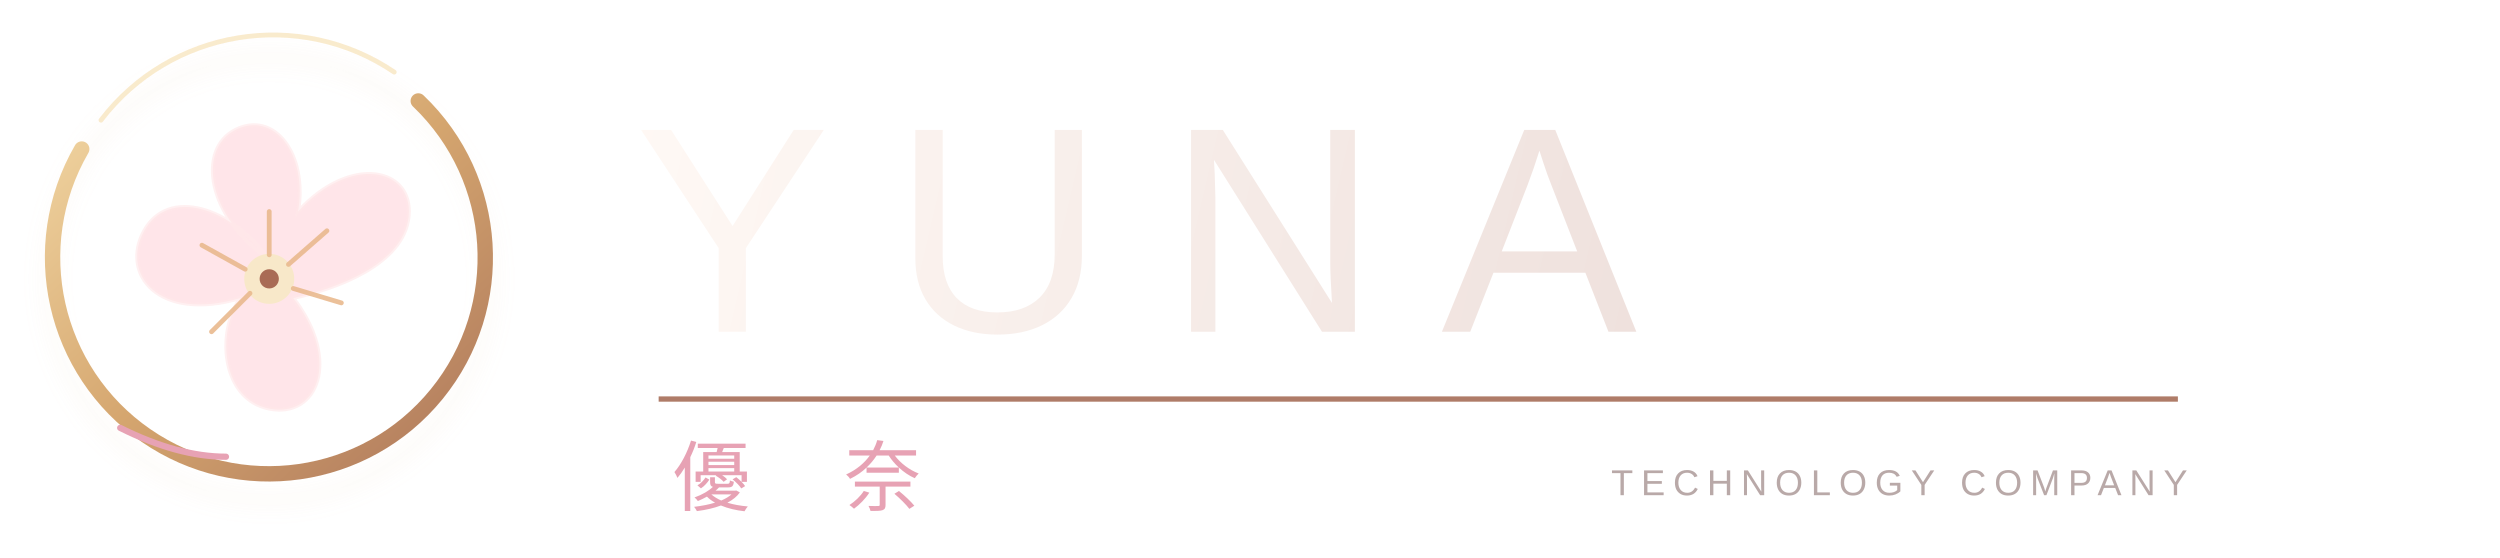
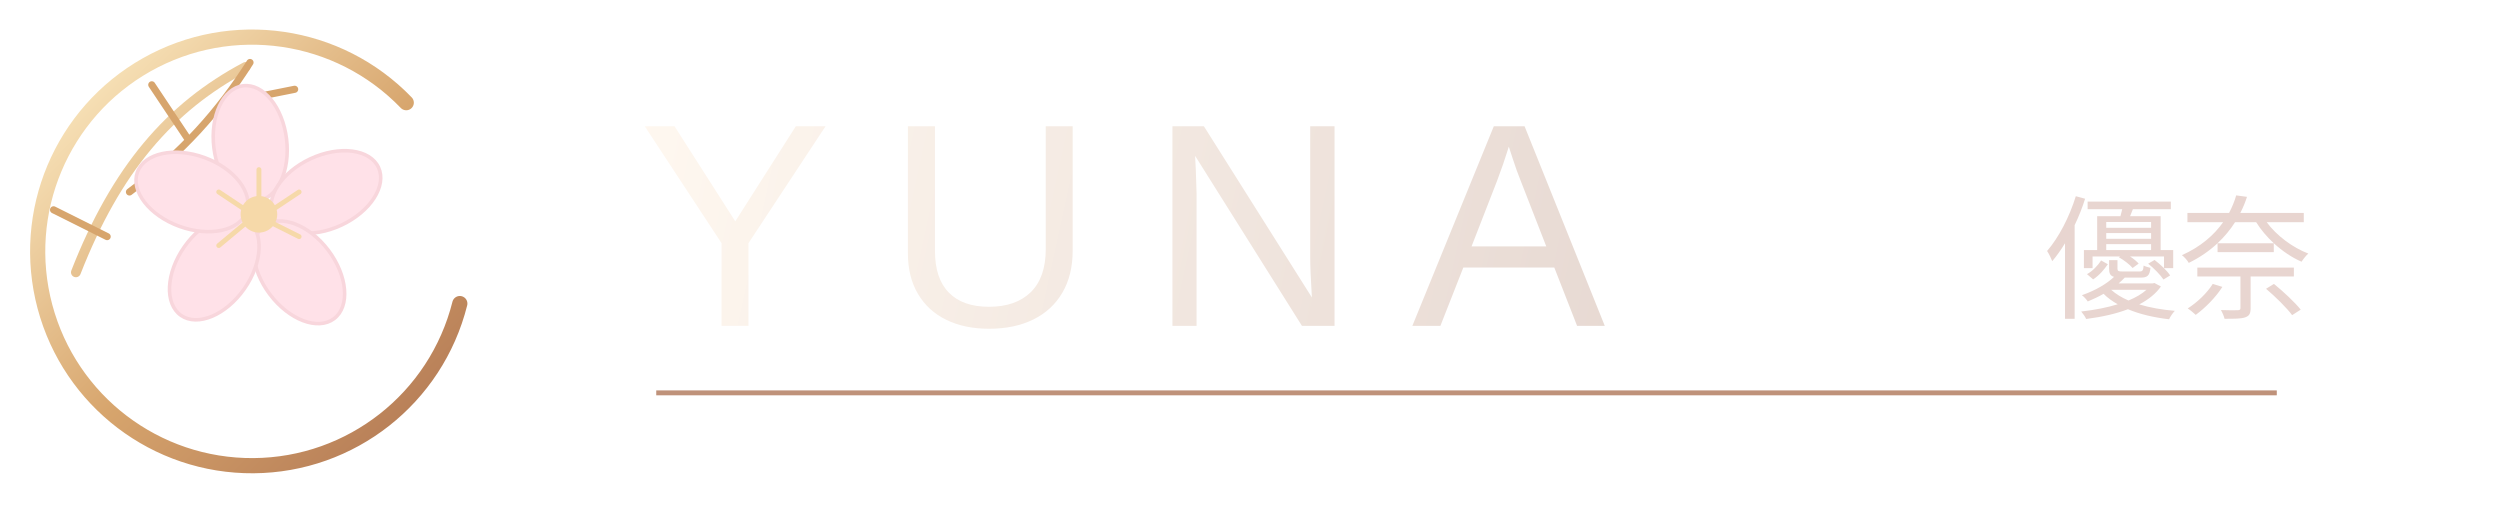
- <svg xmlns="http://www.w3.org/2000/svg" viewBox="0 0 520 116" role="img" aria-labelledby="title desc">
+ <svg xmlns="http://www.w3.org/2000/svg" viewBox="0 0 560 116" role="img" aria-labelledby="title desc">
  <defs>
-     <linearGradient id="ring" x1="7" y1="8" x2="99" y2="106" gradientUnits="userSpaceOnUse">
-       <stop stop-color="#F5DCA9" />
-       <stop offset=".48" stop-color="#D5A66F" />
-       <stop offset="1" stop-color="#A66E58" />
+     <linearGradient id="gold" x1="12" y1="8" x2="112" y2="108" gradientUnits="userSpaceOnUse">
+       <stop stop-color="#FFF0C9" />
+       <stop offset=".48" stop-color="#D7A56D" />
+       <stop offset="1" stop-color="#A96D4E" />
    </linearGradient>
-     <linearGradient id="petal" x1="27" y1="20" x2="78" y2="85" gradientUnits="userSpaceOnUse">
-       <stop stop-color="#FFE5E9" />
-       <stop offset=".48" stop-color="#EBA2B5" />
-       <stop offset="1" stop-color="#B84F70" />
+     <linearGradient id="pink" x1="25" y1="15" x2="91" y2="91" gradientUnits="userSpaceOnUse">
+       <stop stop-color="#FFE1E8" />
+       <stop offset=".55" stop-color="#E995AD" />
+       <stop offset="1" stop-color="#B94E70" />
    </linearGradient>
-     <linearGradient id="word" x1="132" y1="15" x2="455" y2="90" gradientUnits="userSpaceOnUse">
-       <stop stop-color="#FFF9F5" />
-       <stop offset="1" stop-color="#E6D4D0" />
+     <linearGradient id="ivory" x1="143" y1="20" x2="465" y2="90" gradientUnits="userSpaceOnUse">
+       <stop stop-color="#FFF8F0" />
+       <stop offset="1" stop-color="#DCCBC5" />
    </linearGradient>
-     <filter id="soft" x="-30%" y="-30%" width="160%" height="160%">
-       <feGaussianBlur stdDeviation="2.2" />
-     </filter>
  </defs>
-   <g transform="translate(4 4)">
-     <circle cx="52" cy="54" r="46" fill="none" stroke="#D9A878" stroke-width="1.2" opacity=".14" filter="url(#soft)" />
-     <path d="M83 17A45 45 0 1 1 13 27" fill="none" stroke="url(#ring)" stroke-width="3.2" stroke-linecap="round" />
-     <path d="M17 21A45 45 0 0 1 78 11" fill="none" stroke="#F7E2B8" stroke-width="1" opacity=".7" stroke-linecap="round" />
-     <g transform="translate(52 54)">
-       <path d="M0-4C-13-13-15-27-7-31C1-35 8-26 6-14C17-26 30-23 29-13C28-3 14 2 5 4C15 17 10 29 0 27C-10 25-11 11-6 4C-23 9-31-1-26-10C-21-19-8-15 0-4Z" fill="url(#petal)" />
-       <path d="M0-4C-13-13-15-27-7-31C1-35 8-26 6-14C17-26 30-23 29-13C28-3 14 2 5 4C15 17 10 29 0 27C-10 25-11 11-6 4C-23 9-31-1-26-10C-21-19-8-15 0-4Z" fill="none" stroke="#FFE8E9" stroke-width=".8" opacity=".65" />
-       <circle r="5.2" fill="#F8E8C9" />
-       <circle r="2" fill="#A96B55" />
-       <g stroke="#E9B98E" stroke-width="1" stroke-linecap="round" opacity=".9">
-         <path d="M0-5v-9M4-3l8-7M5 2l10 3M-4 3l-8 8M-5-2l-9-5" />
-       </g>
+   <path d="M91 23A48 48 0 1 0 103 68" fill="none" stroke="url(#gold)" stroke-width="3.4" stroke-linecap="round" />
+   <path d="M17 61C26 38 38 24 55 15" fill="none" stroke="url(#gold)" stroke-width="2.2" stroke-linecap="round" />
+   <path d="M29 43C41 34 49 25 56 14M42 31L34 19M51 23L66 20M24 53L12 47" fill="none" stroke="#D7A56D" stroke-width="1.6" stroke-linecap="round" />
+   <g transform="translate(58 48)">
+     <g fill="url(#pink)" stroke="#F8D6DC" stroke-width=".8">
+       <ellipse cx="0" cy="-16" rx="8.2" ry="13" transform="rotate(-7)" />
+       <ellipse cx="15" cy="-5" rx="8.2" ry="13" transform="rotate(65 15 -5)" />
+       <ellipse cx="9" cy="13" rx="8.2" ry="13" transform="rotate(143 9 13)" />
+       <ellipse cx="-10" cy="12" rx="8.2" ry="13" transform="rotate(215 -10 12)" />
+       <ellipse cx="-15" cy="-5" rx="8.2" ry="13" transform="rotate(290 -15 -5)" />
    </g>
-     <path d="M21 85Q33 91 43 91" fill="none" stroke="#E7A2B4" stroke-width="1.3" stroke-linecap="round" />
+     <circle r="4.1" fill="#F6D9A9" />
+     <g stroke="#F6D9A9" stroke-width="1.1" stroke-linecap="round">
+       <path d="M0-3L0-10M3-1L9-5M3 2L9 5M-3 2L-9 7M-3-1L-9-5" />
+     </g>
  </g>
-   <g>
-     <text x="132" y="69" fill="url(#word)" font-family="'Avenir Next','Helvetica Neue',Arial,sans-serif" font-size="61" font-weight="500" letter-spacing="13">YUNA</text>
-     <path d="M137 83H453" stroke="url(#ring)" stroke-width="1.1" opacity=".9" />
-     <text x="140" y="105" fill="#E7A2B4" font-family="'Noto Serif JP','Yu Mincho',serif" font-size="16" letter-spacing="8">優 奈</text>
-     <text x="455" y="103" fill="#B9A9A8" font-family="Arial,sans-serif" font-size="7.5" letter-spacing="1.65" text-anchor="end">TECHNOLOGY COMPANY</text>
-   </g>
+   <text x="143" y="73" fill="url(#ivory)" font-family="'Avenir Next','Helvetica Neue',Arial,sans-serif" font-size="65" font-weight="500" letter-spacing="12">YUNA</text>
+   <text x="458" y="69" fill="#E8D5D0" font-family="'Noto Serif JP','Yu Mincho',serif" font-size="30" text-anchor="start">優奈</text>
+   <path d="M147 88H510" stroke="url(#gold)" stroke-width="1.1" opacity=".75" />
</svg>
